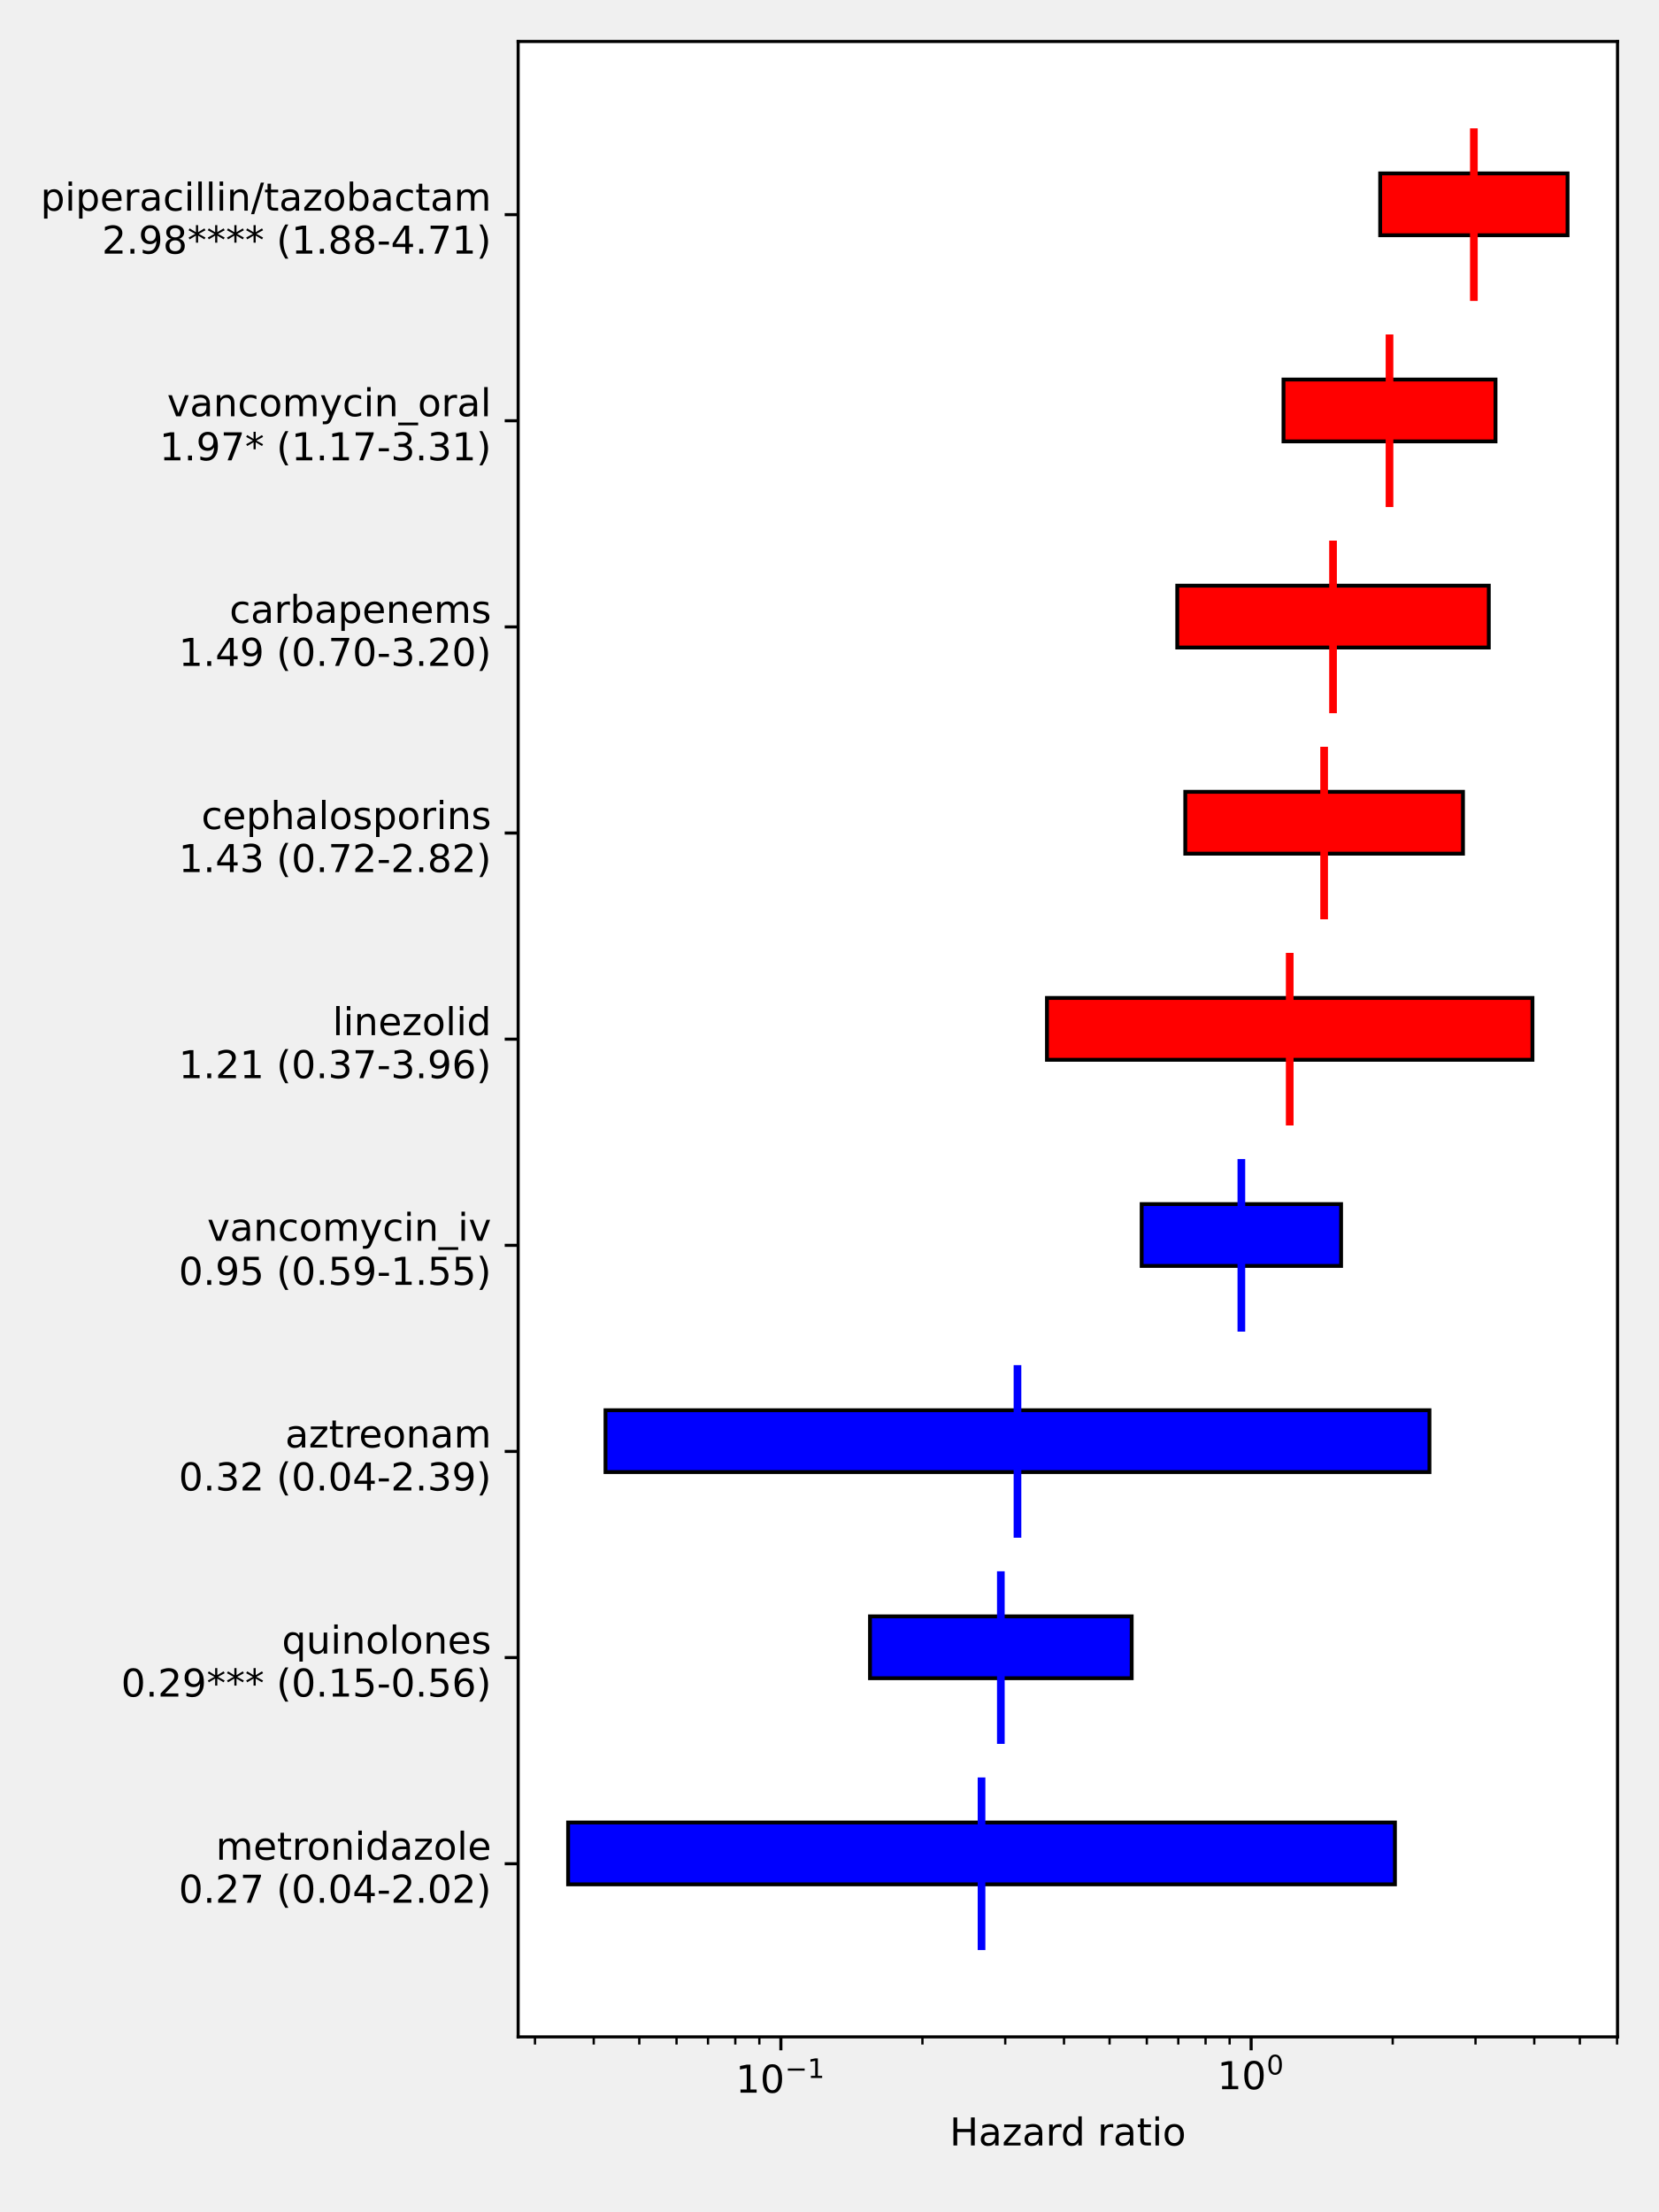
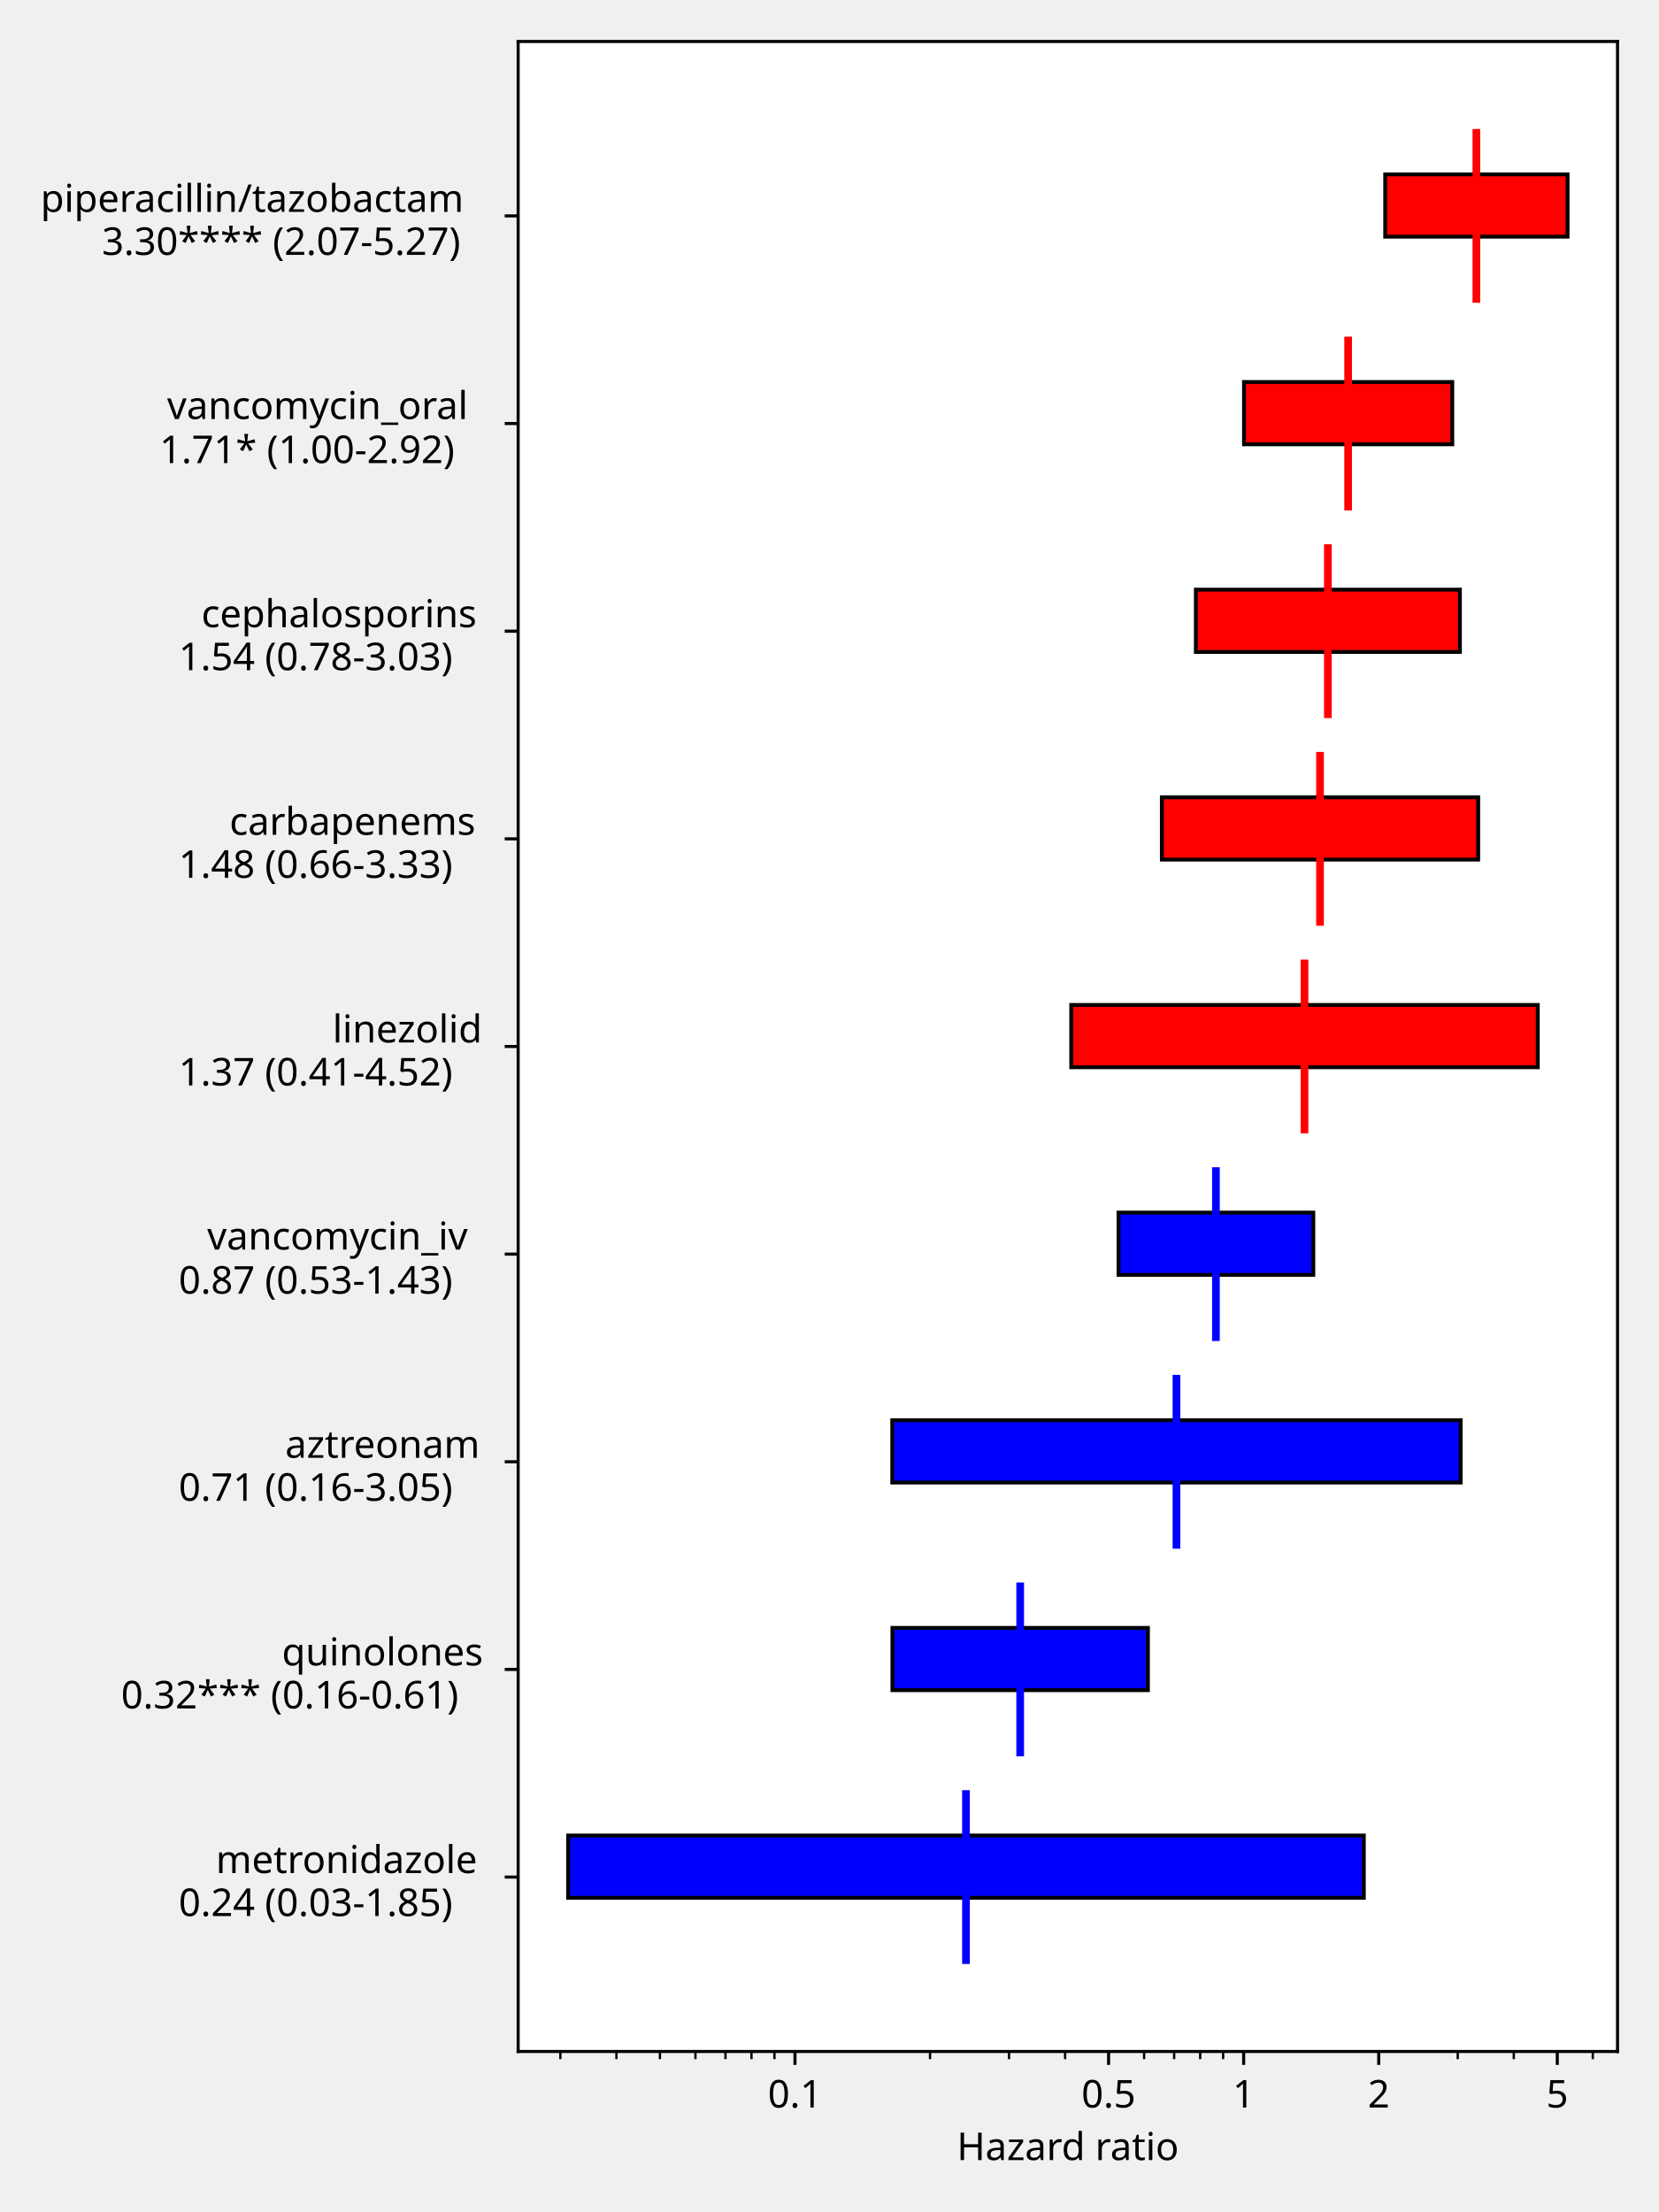
- <svg xmlns="http://www.w3.org/2000/svg" xmlns:xlink="http://www.w3.org/1999/xlink" height="576pt" version="1.1" viewBox="0 0 432 576" width="432pt">
+ <svg xmlns="http://www.w3.org/2000/svg" xmlns:xlink="http://www.w3.org/1999/xlink" width="432pt" height="576pt" viewBox="0 0 432 576" version="1.1">
  <defs>
-     <style type="text/css">*{stroke-linecap:butt;stroke-linejoin:round;}</style>
+     <style type="text/css">*{stroke-linejoin: round; stroke-linecap: butt}</style>
  </defs>
  <g id="figure_1">
    <g id="patch_1">
-       <path d="M 0 576  L 432 576  L 432 0  L 0 0  z " style="fill:none;" />
+       <path d="M 0 576  L 432 576  L 432 0  L 0 0  L 0 576  z " style="fill: none" />
    </g>
    <g id="axes_1">
      <g id="patch_2">
-         <path d="M 134.925 530.4  L 421.2 530.4  L 421.2 10.8  L 134.925 10.8  z " style="fill:#ffffff;" />
+         <path d="M 134.925 534.2  L 421.2 534.2  L 421.2 10.8  L 134.925 10.8  z " style="fill: #ffffff" />
      </g>
      <g id="patch_3">
-         <path clip-path="url(#p4a6d8e8d30)" d="M 147.938 490.679  L 363.236 490.679  L 363.236 474.575  L 147.938 474.575  z " style="fill:#0000ff;stroke:#000000;stroke-linejoin:miter;" />
+         <path d="M 147.938 494.188  L 355.136 494.188  L 355.136 477.967  L 147.938 477.967  z " clip-path="url(#pd226dc73d1)" style="fill: #0000ff; stroke: #000000; stroke-linejoin: miter" />
      </g>
      <g id="patch_4">
-         <path clip-path="url(#p4a6d8e8d30)" d="M 226.548 437.001  L 294.686 437.001  L 294.686 420.898  L 226.548 420.898  z " style="fill:#0000ff;stroke:#000000;stroke-linejoin:miter;" />
+         <path d="M 232.385 440.118  L 298.921 440.118  L 298.921 423.897  L 232.385 423.897  z " clip-path="url(#pd226dc73d1)" style="fill: #0000ff; stroke: #000000; stroke-linejoin: miter" />
      </g>
      <g id="patch_5">
-         <path clip-path="url(#p4a6d8e8d30)" d="M 157.671 383.323  L 372.225 383.323  L 372.225 367.22  L 157.671 367.22  z " style="fill:#0000ff;stroke:#000000;stroke-linejoin:miter;" />
+         <path d="M 232.342 386.048  L 380.357 386.048  L 380.357 369.826  L 232.342 369.826  z " clip-path="url(#pd226dc73d1)" style="fill: #0000ff; stroke: #000000; stroke-linejoin: miter" />
      </g>
      <g id="patch_6">
-         <path clip-path="url(#p4a6d8e8d30)" d="M 297.283 329.645  L 349.214 329.645  L 349.214 313.542  L 297.283 313.542  z " style="fill:#0000ff;stroke:#000000;stroke-linejoin:miter;" />
+         <path d="M 291.258 331.977  L 341.986 331.977  L 341.986 315.756  L 291.258 315.756  z " clip-path="url(#pd226dc73d1)" style="fill: #0000ff; stroke: #000000; stroke-linejoin: miter" />
      </g>
      <g id="patch_7">
-         <path clip-path="url(#p4a6d8e8d30)" d="M 272.628 275.968  L 399.048 275.968  L 399.048 259.864  L 272.628 259.864  z " style="fill:#ff0000;stroke:#000000;stroke-linejoin:miter;" />
+         <path d="M 278.944 277.907  L 400.437 277.907  L 400.437 261.686  L 278.944 261.686  z " clip-path="url(#pd226dc73d1)" style="fill: #ff0000; stroke: #000000; stroke-linejoin: miter" />
      </g>
      <g id="patch_8">
-         <path clip-path="url(#p4a6d8e8d30)" d="M 308.645 222.29  L 380.956 222.29  L 380.956 206.187  L 308.645 206.187  z " style="fill:#ff0000;stroke:#000000;stroke-linejoin:miter;" />
+         <path d="M 302.54 223.837  L 384.922 223.837  L 384.922 207.616  L 302.54 207.616  z " clip-path="url(#pd226dc73d1)" style="fill: #ff0000; stroke: #000000; stroke-linejoin: miter" />
      </g>
      <g id="patch_9">
-         <path clip-path="url(#p4a6d8e8d30)" d="M 306.558 168.612  L 387.678 168.612  L 387.678 152.509  L 306.558 152.509  z " style="fill:#ff0000;stroke:#000000;stroke-linejoin:miter;" />
+         <path d="M 311.394 169.767  L 380.157 169.767  L 380.157 153.545  L 311.394 153.545  z " clip-path="url(#pd226dc73d1)" style="fill: #ff0000; stroke: #000000; stroke-linejoin: miter" />
      </g>
      <g id="patch_10">
-         <path clip-path="url(#p4a6d8e8d30)" d="M 334.219 114.935  L 389.428 114.935  L 389.428 98.831  L 334.219 98.831  z " style="fill:#ff0000;stroke:#000000;stroke-linejoin:miter;" />
+         <path d="M 323.933 115.696  L 378.172 115.696  L 378.172 99.475  L 323.933 99.475  z " clip-path="url(#pd226dc73d1)" style="fill: #ff0000; stroke: #000000; stroke-linejoin: miter" />
      </g>
      <g id="patch_11">
-         <path clip-path="url(#p4a6d8e8d30)" d="M 359.395 61.257  L 408.188 61.257  L 408.188 45.154  L 359.395 45.154  z " style="fill:#ff0000;stroke:#000000;stroke-linejoin:miter;" />
+         <path d="M 360.7 61.626  L 408.188 61.626  L 408.188 45.405  L 360.7 45.405  z " clip-path="url(#pd226dc73d1)" style="fill: #ff0000; stroke: #000000; stroke-linejoin: miter" />
      </g>
      <g id="matplotlib.axis_1">
        <g id="xtick_1">
          <g id="line2d_1">
            <defs>
-               <path d="M 0 0  L 0 3.5  " id="m30c97bf68b" style="stroke:#000000;stroke-width:0.8;" />
+               <path id="m437f15f074" d="M 0 0  L 0 3.5  " style="stroke: #000000; stroke-width: 0.8" />
            </defs>
            <g>
-               <use style="stroke:#000000;stroke-width:0.8;" x="203.337" xlink:href="#m30c97bf68b" y="530.4" />
+               <use xlink:href="#m437f15f074" x="207.01" y="534.2" style="stroke: #000000; stroke-width: 0.8" />
            </g>
          </g>
          <g id="text_1">
-             <g transform="translate(191.587 544.9984)">
-               <text>
-                 <tspan style="font-family:DejaVu Sans;font-size:10px;font-style:book;font-weight:book;" x="0 6.362" y="-0.064">10</tspan>
-                 <tspan style="font-family:DejaVu Sans;font-size:7px;font-style:book;font-weight:book;" x="12.82 18.686" y="-3.892">−1</tspan>
-               </text>
-             </g>
+             <text style="font: 10px 'sans-serif'; text-anchor: middle" x="207.01" y="548.798" transform="rotate(-0, 207.0099, 548.7984)">0.1</text>
          </g>
        </g>
        <g id="xtick_2">
          <g id="line2d_2">
            <g>
-               <use style="stroke:#000000;stroke-width:0.8;" x="325.793" xlink:href="#m30c97bf68b" y="530.4" />
+               <use xlink:href="#m437f15f074" x="288.674" y="534.2" style="stroke: #000000; stroke-width: 0.8" />
            </g>
          </g>
          <g id="text_2">
-             <g transform="translate(316.9933 544.9984)">
-               <text>
-                 <tspan style="font-family:DejaVu Sans;font-size:10px;font-style:book;font-weight:book;" x="0 6.362" y="-0.977">10</tspan>
-                 <tspan style="font-family:DejaVu Sans;font-size:7px;font-style:book;font-weight:book;" x="12.82" y="-4.805">0</tspan>
-               </text>
-             </g>
+             <text style="font: 10px 'sans-serif'; text-anchor: middle" x="288.674" y="548.798" transform="rotate(-0, 288.6744, 548.7984)">0.5</text>
          </g>
        </g>
        <g id="xtick_3">
          <g id="line2d_3">
-             <defs>
-               <path d="M 0 0  L 0 2  " id="m75243d6324" style="stroke:#000000;stroke-width:0.6;" />
-             </defs>
-             <g>
-               <use style="stroke:#000000;stroke-width:0.6;" x="139.307" xlink:href="#m75243d6324" y="530.4" />
-             </g>
+             <g>
+               <use xlink:href="#m437f15f074" x="323.845" y="534.2" style="stroke: #000000; stroke-width: 0.8" />
+             </g>
+           </g>
+           <g id="text_3">
+             <text style="font: 10px 'sans-serif'; text-anchor: middle" x="323.845" y="548.798" transform="rotate(-0, 323.8454, 548.7984)">1</text>
          </g>
        </g>
        <g id="xtick_4">
          <g id="line2d_4">
            <g>
-               <use style="stroke:#000000;stroke-width:0.6;" x="154.607" xlink:href="#m75243d6324" y="530.4" />
-             </g>
+               <use xlink:href="#m437f15f074" x="359.016" y="534.2" style="stroke: #000000; stroke-width: 0.8" />
+             </g>
+           </g>
+           <g id="text_4">
+             <text style="font: 10px 'sans-serif'; text-anchor: middle" x="359.016" y="548.798" transform="rotate(-0, 359.0164, 548.7984)">2</text>
          </g>
        </g>
        <g id="xtick_5">
          <g id="line2d_5">
            <g>
-               <use style="stroke:#000000;stroke-width:0.6;" x="166.474" xlink:href="#m75243d6324" y="530.4" />
-             </g>
+               <use xlink:href="#m437f15f074" x="405.51" y="534.2" style="stroke: #000000; stroke-width: 0.8" />
+             </g>
+           </g>
+           <g id="text_5">
+             <text style="font: 10px 'sans-serif'; text-anchor: middle" x="405.51" y="548.798" transform="rotate(-0, 405.51, 548.7984)">5</text>
          </g>
        </g>
        <g id="xtick_6">
          <g id="line2d_6">
-             <g>
-               <use style="stroke:#000000;stroke-width:0.6;" x="176.17" xlink:href="#m75243d6324" y="530.4" />
+             <defs>
+               <path id="ma87700ef43" d="M 0 0  L 0 2  " style="stroke: #000000; stroke-width: 0.6" />
+             </defs>
+             <g>
+               <use xlink:href="#ma87700ef43" x="145.919" y="534.2" style="stroke: #000000; stroke-width: 0.6" />
            </g>
          </g>
        </g>
        <g id="xtick_7">
          <g id="line2d_7">
            <g>
-               <use style="stroke:#000000;stroke-width:0.6;" x="184.368" xlink:href="#m75243d6324" y="530.4" />
+               <use xlink:href="#ma87700ef43" x="160.516" y="534.2" style="stroke: #000000; stroke-width: 0.6" />
            </g>
          </g>
        </g>
        <g id="xtick_8">
          <g id="line2d_8">
            <g>
-               <use style="stroke:#000000;stroke-width:0.6;" x="191.47" xlink:href="#m75243d6324" y="530.4" />
+               <use xlink:href="#ma87700ef43" x="171.839" y="534.2" style="stroke: #000000; stroke-width: 0.6" />
            </g>
          </g>
        </g>
        <g id="xtick_9">
          <g id="line2d_9">
            <g>
-               <use style="stroke:#000000;stroke-width:0.6;" x="197.734" xlink:href="#m75243d6324" y="530.4" />
+               <use xlink:href="#ma87700ef43" x="181.09" y="534.2" style="stroke: #000000; stroke-width: 0.6" />
            </g>
          </g>
        </g>
        <g id="xtick_10">
          <g id="line2d_10">
            <g>
-               <use style="stroke:#000000;stroke-width:0.6;" x="240.2" xlink:href="#m75243d6324" y="530.4" />
+               <use xlink:href="#ma87700ef43" x="188.912" y="534.2" style="stroke: #000000; stroke-width: 0.6" />
            </g>
          </g>
        </g>
        <g id="xtick_11">
          <g id="line2d_11">
            <g>
-               <use style="stroke:#000000;stroke-width:0.6;" x="261.763" xlink:href="#m75243d6324" y="530.4" />
+               <use xlink:href="#ma87700ef43" x="195.687" y="534.2" style="stroke: #000000; stroke-width: 0.6" />
            </g>
          </g>
        </g>
        <g id="xtick_12">
          <g id="line2d_12">
            <g>
-               <use style="stroke:#000000;stroke-width:0.6;" x="277.063" xlink:href="#m75243d6324" y="530.4" />
+               <use xlink:href="#ma87700ef43" x="201.664" y="534.2" style="stroke: #000000; stroke-width: 0.6" />
            </g>
          </g>
        </g>
        <g id="xtick_13">
          <g id="line2d_13">
            <g>
-               <use style="stroke:#000000;stroke-width:0.6;" x="288.93" xlink:href="#m75243d6324" y="530.4" />
+               <use xlink:href="#ma87700ef43" x="242.181" y="534.2" style="stroke: #000000; stroke-width: 0.6" />
            </g>
          </g>
        </g>
        <g id="xtick_14">
          <g id="line2d_14">
            <g>
-               <use style="stroke:#000000;stroke-width:0.6;" x="298.627" xlink:href="#m75243d6324" y="530.4" />
+               <use xlink:href="#ma87700ef43" x="262.755" y="534.2" style="stroke: #000000; stroke-width: 0.6" />
            </g>
          </g>
        </g>
        <g id="xtick_15">
          <g id="line2d_15">
            <g>
-               <use style="stroke:#000000;stroke-width:0.6;" x="306.825" xlink:href="#m75243d6324" y="530.4" />
+               <use xlink:href="#ma87700ef43" x="277.352" y="534.2" style="stroke: #000000; stroke-width: 0.6" />
            </g>
          </g>
        </g>
        <g id="xtick_16">
          <g id="line2d_16">
            <g>
-               <use style="stroke:#000000;stroke-width:0.6;" x="313.926" xlink:href="#m75243d6324" y="530.4" />
+               <use xlink:href="#ma87700ef43" x="297.926" y="534.2" style="stroke: #000000; stroke-width: 0.6" />
            </g>
          </g>
        </g>
        <g id="xtick_17">
          <g id="line2d_17">
            <g>
-               <use style="stroke:#000000;stroke-width:0.6;" x="320.19" xlink:href="#m75243d6324" y="530.4" />
+               <use xlink:href="#ma87700ef43" x="305.747" y="534.2" style="stroke: #000000; stroke-width: 0.6" />
            </g>
          </g>
        </g>
        <g id="xtick_18">
          <g id="line2d_18">
            <g>
-               <use style="stroke:#000000;stroke-width:0.6;" x="362.656" xlink:href="#m75243d6324" y="530.4" />
+               <use xlink:href="#ma87700ef43" x="312.523" y="534.2" style="stroke: #000000; stroke-width: 0.6" />
            </g>
          </g>
        </g>
        <g id="xtick_19">
          <g id="line2d_19">
            <g>
-               <use style="stroke:#000000;stroke-width:0.6;" x="384.22" xlink:href="#m75243d6324" y="530.4" />
+               <use xlink:href="#ma87700ef43" x="318.499" y="534.2" style="stroke: #000000; stroke-width: 0.6" />
            </g>
          </g>
        </g>
        <g id="xtick_20">
          <g id="line2d_20">
            <g>
-               <use style="stroke:#000000;stroke-width:0.6;" x="399.519" xlink:href="#m75243d6324" y="530.4" />
+               <use xlink:href="#ma87700ef43" x="379.59" y="534.2" style="stroke: #000000; stroke-width: 0.6" />
            </g>
          </g>
        </g>
        <g id="xtick_21">
          <g id="line2d_21">
            <g>
-               <use style="stroke:#000000;stroke-width:0.6;" x="411.387" xlink:href="#m75243d6324" y="530.4" />
+               <use xlink:href="#ma87700ef43" x="394.187" y="534.2" style="stroke: #000000; stroke-width: 0.6" />
            </g>
          </g>
        </g>
        <g id="xtick_22">
          <g id="line2d_22">
            <g>
-               <use style="stroke:#000000;stroke-width:0.6;" x="421.083" xlink:href="#m75243d6324" y="530.4" />
-             </g>
-           </g>
-         </g>
-         <g id="text_3">
-           <text style="font-family:DejaVu Sans;font-size:10px;font-stretch:normal;font-style:normal;font-weight:normal;text-anchor:middle;" transform="rotate(-0, 278.0625, 558.6766)" x="278.062" y="558.677">Hazard ratio</text>
+               <use xlink:href="#ma87700ef43" x="414.761" y="534.2" style="stroke: #000000; stroke-width: 0.6" />
+             </g>
+           </g>
+         </g>
+         <g id="text_6">
+           <text style="font: 10px 'sans-serif'; text-anchor: middle" x="278.062" y="562.477" transform="rotate(-0, 278.0625, 562.4766)">Hazard ratio</text>
        </g>
      </g>
      <g id="matplotlib.axis_2">
        <g id="ytick_1">
          <g id="line2d_23">
            <defs>
-               <path d="M 0 0  L -3.5 0  " id="maa79f5e66f" style="stroke:#000000;stroke-width:0.8;" />
+               <path id="ma084ede41a" d="M 0 0  L -3.5 0  " style="stroke: #000000; stroke-width: 0.8" />
            </defs>
            <g>
-               <use style="stroke:#000000;stroke-width:0.8;" x="134.925" xlink:href="#maa79f5e66f" y="485.311" />
-             </g>
-           </g>
-           <g id="text_4">
-             <text style="font-family:DejaVu Sans;font-size:10px;font-stretch:normal;font-style:normal;font-weight:normal;" transform="translate(56.21563 484.2709)">metronidazole</text>
-             <text style="font-family:DejaVu Sans;font-size:10px;font-stretch:normal;font-style:normal;font-weight:normal;" transform="translate(46.53906 495.4687)">0.27 (0.04-2.02)</text>
+               <use xlink:href="#ma084ede41a" x="134.925" y="488.781" style="stroke: #000000; stroke-width: 0.8" />
+             </g>
+           </g>
+           <g id="text_7">
+             <text style="font: 10px 'sans-serif'" transform="translate(56.21563 487.7411)">metronidazole</text>
+             <text style="font: 10px 'sans-serif'" transform="translate(46.53906 498.939)">0.24 (0.03-1.85)</text>
          </g>
        </g>
        <g id="ytick_2">
          <g id="line2d_24">
            <g>
-               <use style="stroke:#000000;stroke-width:0.8;" x="134.925" xlink:href="#maa79f5e66f" y="431.633" />
-             </g>
-           </g>
-           <g id="text_5">
-             <text style="font-family:DejaVu Sans;font-size:10px;font-stretch:normal;font-style:normal;font-weight:normal;" transform="translate(73.40781 430.5932)">quinolones</text>
-             <text style="font-family:DejaVu Sans;font-size:10px;font-stretch:normal;font-style:normal;font-weight:normal;" transform="translate(31.53906 441.791)">0.29*** (0.15-0.56)</text>
+               <use xlink:href="#ma084ede41a" x="134.925" y="434.711" style="stroke: #000000; stroke-width: 0.8" />
+             </g>
+           </g>
+           <g id="text_8">
+             <text style="font: 10px 'sans-serif'" transform="translate(73.40781 433.6709)">quinolones</text>
+             <text style="font: 10px 'sans-serif'" transform="translate(31.53906 444.8687)">0.32*** (0.16-0.61)</text>
          </g>
        </g>
        <g id="ytick_3">
          <g id="line2d_25">
            <g>
-               <use style="stroke:#000000;stroke-width:0.8;" x="134.925" xlink:href="#maa79f5e66f" y="377.955" />
-             </g>
-           </g>
-           <g id="text_6">
-             <text style="font-family:DejaVu Sans;font-size:10px;font-stretch:normal;font-style:normal;font-weight:normal;" transform="translate(74.26406 376.9155)">aztreonam</text>
-             <text style="font-family:DejaVu Sans;font-size:10px;font-stretch:normal;font-style:normal;font-weight:normal;" transform="translate(46.53906 388.1133)">0.32 (0.04-2.39)</text>
+               <use xlink:href="#ma084ede41a" x="134.925" y="380.64" style="stroke: #000000; stroke-width: 0.8" />
+             </g>
+           </g>
+           <g id="text_9">
+             <text style="font: 10px 'sans-serif'" transform="translate(74.26406 379.6007)">aztreonam</text>
+             <text style="font: 10px 'sans-serif'" transform="translate(46.53906 390.7985)">0.71 (0.16-3.05)</text>
          </g>
        </g>
        <g id="ytick_4">
          <g id="line2d_26">
            <g>
-               <use style="stroke:#000000;stroke-width:0.8;" x="134.925" xlink:href="#maa79f5e66f" y="324.278" />
-             </g>
-           </g>
-           <g id="text_7">
-             <text style="font-family:DejaVu Sans;font-size:10px;font-stretch:normal;font-style:normal;font-weight:normal;" transform="translate(53.95312 323.0988)">vancomycin_iv</text>
-             <text style="font-family:DejaVu Sans;font-size:10px;font-stretch:normal;font-style:normal;font-weight:normal;" transform="translate(46.53906 334.5747)">0.95 (0.59-1.55)</text>
+               <use xlink:href="#ma084ede41a" x="134.925" y="326.57" style="stroke: #000000; stroke-width: 0.8" />
+             </g>
+           </g>
+           <g id="text_10">
+             <text style="font: 10px 'sans-serif'" transform="translate(53.95312 325.3913)">vancomycin_iv</text>
+             <text style="font: 10px 'sans-serif'" transform="translate(46.53906 336.8673)">0.87 (0.53-1.43)</text>
          </g>
        </g>
        <g id="ytick_5">
          <g id="line2d_27">
            <g>
-               <use style="stroke:#000000;stroke-width:0.8;" x="134.925" xlink:href="#maa79f5e66f" y="270.6" />
-             </g>
-           </g>
-           <g id="text_8">
-             <text style="font-family:DejaVu Sans;font-size:10px;font-stretch:normal;font-style:normal;font-weight:normal;" transform="translate(86.60625 269.5602)">linezolid</text>
-             <text style="font-family:DejaVu Sans;font-size:10px;font-stretch:normal;font-style:normal;font-weight:normal;" transform="translate(46.53906 280.758)">1.21 (0.37-3.96)</text>
+               <use xlink:href="#ma084ede41a" x="134.925" y="272.5" style="stroke: #000000; stroke-width: 0.8" />
+             </g>
+           </g>
+           <g id="text_11">
+             <text style="font: 10px 'sans-serif'" transform="translate(86.60625 271.4602)">linezolid</text>
+             <text style="font: 10px 'sans-serif'" transform="translate(46.53906 282.658)">1.37 (0.41-4.52)</text>
          </g>
        </g>
        <g id="ytick_6">
          <g id="line2d_28">
            <g>
-               <use style="stroke:#000000;stroke-width:0.8;" x="134.925" xlink:href="#maa79f5e66f" y="216.922" />
-             </g>
-           </g>
-           <g id="text_9">
-             <text style="font-family:DejaVu Sans;font-size:10px;font-stretch:normal;font-style:normal;font-weight:normal;" transform="translate(52.45 215.8825)">cephalosporins</text>
-             <text style="font-family:DejaVu Sans;font-size:10px;font-stretch:normal;font-style:normal;font-weight:normal;" transform="translate(46.53906 227.0803)">1.43 (0.72-2.82)</text>
+               <use xlink:href="#ma084ede41a" x="134.925" y="218.43" style="stroke: #000000; stroke-width: 0.8" />
+             </g>
+           </g>
+           <g id="text_12">
+             <text style="font: 10px 'sans-serif'" transform="translate(59.76875 217.3899)">carbapenems</text>
+             <text style="font: 10px 'sans-serif'" transform="translate(46.53906 228.5877)">1.48 (0.66-3.33)</text>
          </g>
        </g>
        <g id="ytick_7">
          <g id="line2d_29">
            <g>
-               <use style="stroke:#000000;stroke-width:0.8;" x="134.925" xlink:href="#maa79f5e66f" y="163.245" />
-             </g>
-           </g>
-           <g id="text_10">
-             <text style="font-family:DejaVu Sans;font-size:10px;font-stretch:normal;font-style:normal;font-weight:normal;" transform="translate(59.76875 162.2048)">carbapenems</text>
-             <text style="font-family:DejaVu Sans;font-size:10px;font-stretch:normal;font-style:normal;font-weight:normal;" transform="translate(46.53906 173.4026)">1.49 (0.70-3.20)</text>
+               <use xlink:href="#ma084ede41a" x="134.925" y="164.36" style="stroke: #000000; stroke-width: 0.8" />
+             </g>
+           </g>
+           <g id="text_13">
+             <text style="font: 10px 'sans-serif'" transform="translate(52.45 163.3197)">cephalosporins</text>
+             <text style="font: 10px 'sans-serif'" transform="translate(46.53906 174.5175)">1.54 (0.78-3.03)</text>
          </g>
        </g>
        <g id="ytick_8">
          <g id="line2d_30">
            <g>
-               <use style="stroke:#000000;stroke-width:0.8;" x="134.925" xlink:href="#maa79f5e66f" y="109.567" />
-             </g>
-           </g>
-           <g id="text_11">
-             <text style="font-family:DejaVu Sans;font-size:10px;font-stretch:normal;font-style:normal;font-weight:normal;" transform="translate(43.51406 108.388)">vancomycin_oral</text>
-             <text style="font-family:DejaVu Sans;font-size:10px;font-stretch:normal;font-style:normal;font-weight:normal;" transform="translate(41.53906 119.864)">1.97* (1.17-3.31)</text>
+               <use xlink:href="#ma084ede41a" x="134.925" y="110.289" style="stroke: #000000; stroke-width: 0.8" />
+             </g>
+           </g>
+           <g id="text_14">
+             <text style="font: 10px 'sans-serif'" transform="translate(43.51406 109.1103)">vancomycin_oral</text>
+             <text style="font: 10px 'sans-serif'" transform="translate(41.53906 120.5863)">1.71* (1.00-2.92)</text>
          </g>
        </g>
        <g id="ytick_9">
          <g id="line2d_31">
            <g>
-               <use style="stroke:#000000;stroke-width:0.8;" x="134.925" xlink:href="#maa79f5e66f" y="55.889" />
-             </g>
-           </g>
-           <g id="text_12">
-             <text style="font-family:DejaVu Sans;font-size:10px;font-stretch:normal;font-style:normal;font-weight:normal;" transform="translate(10.56094 54.84941)">piperacillin/tazobactam</text>
-             <text style="font-family:DejaVu Sans;font-size:10px;font-stretch:normal;font-style:normal;font-weight:normal;" transform="translate(26.53906 66.04722)">2.98**** (1.88-4.71)</text>
+               <use xlink:href="#ma084ede41a" x="134.925" y="56.219" style="stroke: #000000; stroke-width: 0.8" />
+             </g>
+           </g>
+           <g id="text_15">
+             <text style="font: 10px 'sans-serif'" transform="translate(10.56094 55.17916)">piperacillin/tazobactam</text>
+             <text style="font: 10px 'sans-serif'" transform="translate(26.53906 66.37698)">3.30**** (2.07-5.27)</text>
          </g>
        </g>
      </g>
      <g id="line2d_32">
-         <path clip-path="url(#p4a6d8e8d30)" d="M 255.587 506.782  L 255.587 463.84  " style="fill:none;stroke:#0000ff;stroke-linecap:square;stroke-width:2;" />
+         <path d="M 251.537 510.409  L 251.537 467.153  " clip-path="url(#pd226dc73d1)" style="fill: none; stroke: #0000ff; stroke-width: 2; stroke-linecap: square" />
      </g>
      <g id="line2d_33">
-         <path clip-path="url(#p4a6d8e8d30)" d="M 260.617 453.104  L 260.617 410.162  " style="fill:none;stroke:#0000ff;stroke-linecap:square;stroke-width:2;" />
+         <path d="M 265.653 456.339  L 265.653 413.083  " clip-path="url(#pd226dc73d1)" style="fill: none; stroke: #0000ff; stroke-width: 2; stroke-linecap: square" />
      </g>
      <g id="line2d_34">
-         <path clip-path="url(#p4a6d8e8d30)" d="M 264.948 399.426  L 264.948 356.484  " style="fill:none;stroke:#0000ff;stroke-linecap:square;stroke-width:2;" />
+         <path d="M 306.349 402.269  L 306.349 359.012  " clip-path="url(#pd226dc73d1)" style="fill: none; stroke: #0000ff; stroke-width: 2; stroke-linecap: square" />
      </g>
      <g id="line2d_35">
-         <path clip-path="url(#p4a6d8e8d30)" d="M 323.249 345.749  L 323.249 302.807  " style="fill:none;stroke:#0000ff;stroke-linecap:square;stroke-width:2;" />
+         <path d="M 316.622 348.198  L 316.622 304.942  " clip-path="url(#pd226dc73d1)" style="fill: none; stroke: #0000ff; stroke-width: 2; stroke-linecap: square" />
      </g>
      <g id="line2d_36">
-         <path clip-path="url(#p4a6d8e8d30)" d="M 335.838 292.071  L 335.838 249.129  " style="fill:none;stroke:#ff0000;stroke-linecap:square;stroke-width:2;" />
+         <path d="M 339.691 294.128  L 339.691 250.872  " clip-path="url(#pd226dc73d1)" style="fill: none; stroke: #ff0000; stroke-width: 2; stroke-linecap: square" />
      </g>
      <g id="line2d_37">
-         <path clip-path="url(#p4a6d8e8d30)" d="M 344.8 238.393  L 344.8 195.451  " style="fill:none;stroke:#ff0000;stroke-linecap:square;stroke-width:2;" />
+         <path d="M 343.731 240.058  L 343.731 196.802  " clip-path="url(#pd226dc73d1)" style="fill: none; stroke: #ff0000; stroke-width: 2; stroke-linecap: square" />
      </g>
      <g id="line2d_38">
-         <path clip-path="url(#p4a6d8e8d30)" d="M 347.118 184.716  L 347.118 141.774  " style="fill:none;stroke:#ff0000;stroke-linecap:square;stroke-width:2;" />
+         <path d="M 345.775 185.988  L 345.775 142.731  " clip-path="url(#pd226dc73d1)" style="fill: none; stroke: #ff0000; stroke-width: 2; stroke-linecap: square" />
      </g>
      <g id="line2d_39">
-         <path clip-path="url(#p4a6d8e8d30)" d="M 361.824 131.038  L 361.824 88.096  " style="fill:none;stroke:#ff0000;stroke-linecap:square;stroke-width:2;" />
+         <path d="M 351.052 131.917  L 351.052 88.661  " clip-path="url(#pd226dc73d1)" style="fill: none; stroke: #ff0000; stroke-width: 2; stroke-linecap: square" />
      </g>
      <g id="line2d_40">
-         <path clip-path="url(#p4a6d8e8d30)" d="M 383.791 77.36  L 383.791 34.418  " style="fill:none;stroke:#ff0000;stroke-linecap:square;stroke-width:2;" />
+         <path d="M 384.444 77.847  L 384.444 34.591  " clip-path="url(#pd226dc73d1)" style="fill: none; stroke: #ff0000; stroke-width: 2; stroke-linecap: square" />
      </g>
      <g id="patch_12">
-         <path d="M 134.925 530.4  L 134.925 10.8  " style="fill:none;stroke:#000000;stroke-linecap:square;stroke-linejoin:miter;stroke-width:0.8;" />
+         <path d="M 134.925 534.2  L 134.925 10.8  " style="fill: none; stroke: #000000; stroke-width: 0.8; stroke-linejoin: miter; stroke-linecap: square" />
      </g>
      <g id="patch_13">
-         <path d="M 421.2 530.4  L 421.2 10.8  " style="fill:none;stroke:#000000;stroke-linecap:square;stroke-linejoin:miter;stroke-width:0.8;" />
+         <path d="M 421.2 534.2  L 421.2 10.8  " style="fill: none; stroke: #000000; stroke-width: 0.8; stroke-linejoin: miter; stroke-linecap: square" />
      </g>
      <g id="patch_14">
-         <path d="M 134.925 530.4  L 421.2 530.4  " style="fill:none;stroke:#000000;stroke-linecap:square;stroke-linejoin:miter;stroke-width:0.8;" />
+         <path d="M 134.925 534.2  L 421.2 534.2  " style="fill: none; stroke: #000000; stroke-width: 0.8; stroke-linejoin: miter; stroke-linecap: square" />
      </g>
      <g id="patch_15">
-         <path d="M 134.925 10.8  L 421.2 10.8  " style="fill:none;stroke:#000000;stroke-linecap:square;stroke-linejoin:miter;stroke-width:0.8;" />
+         <path d="M 134.925 10.8  L 421.2 10.8  " style="fill: none; stroke: #000000; stroke-width: 0.8; stroke-linejoin: miter; stroke-linecap: square" />
      </g>
    </g>
  </g>
  <defs>
-     <clipPath id="p4a6d8e8d30">
-       <rect height="519.6" width="286.275" x="134.925" y="10.8" />
+     <clipPath id="pd226dc73d1">
+       <rect x="134.925" y="10.8" width="286.275" height="523.4" />
    </clipPath>
  </defs>
</svg>
